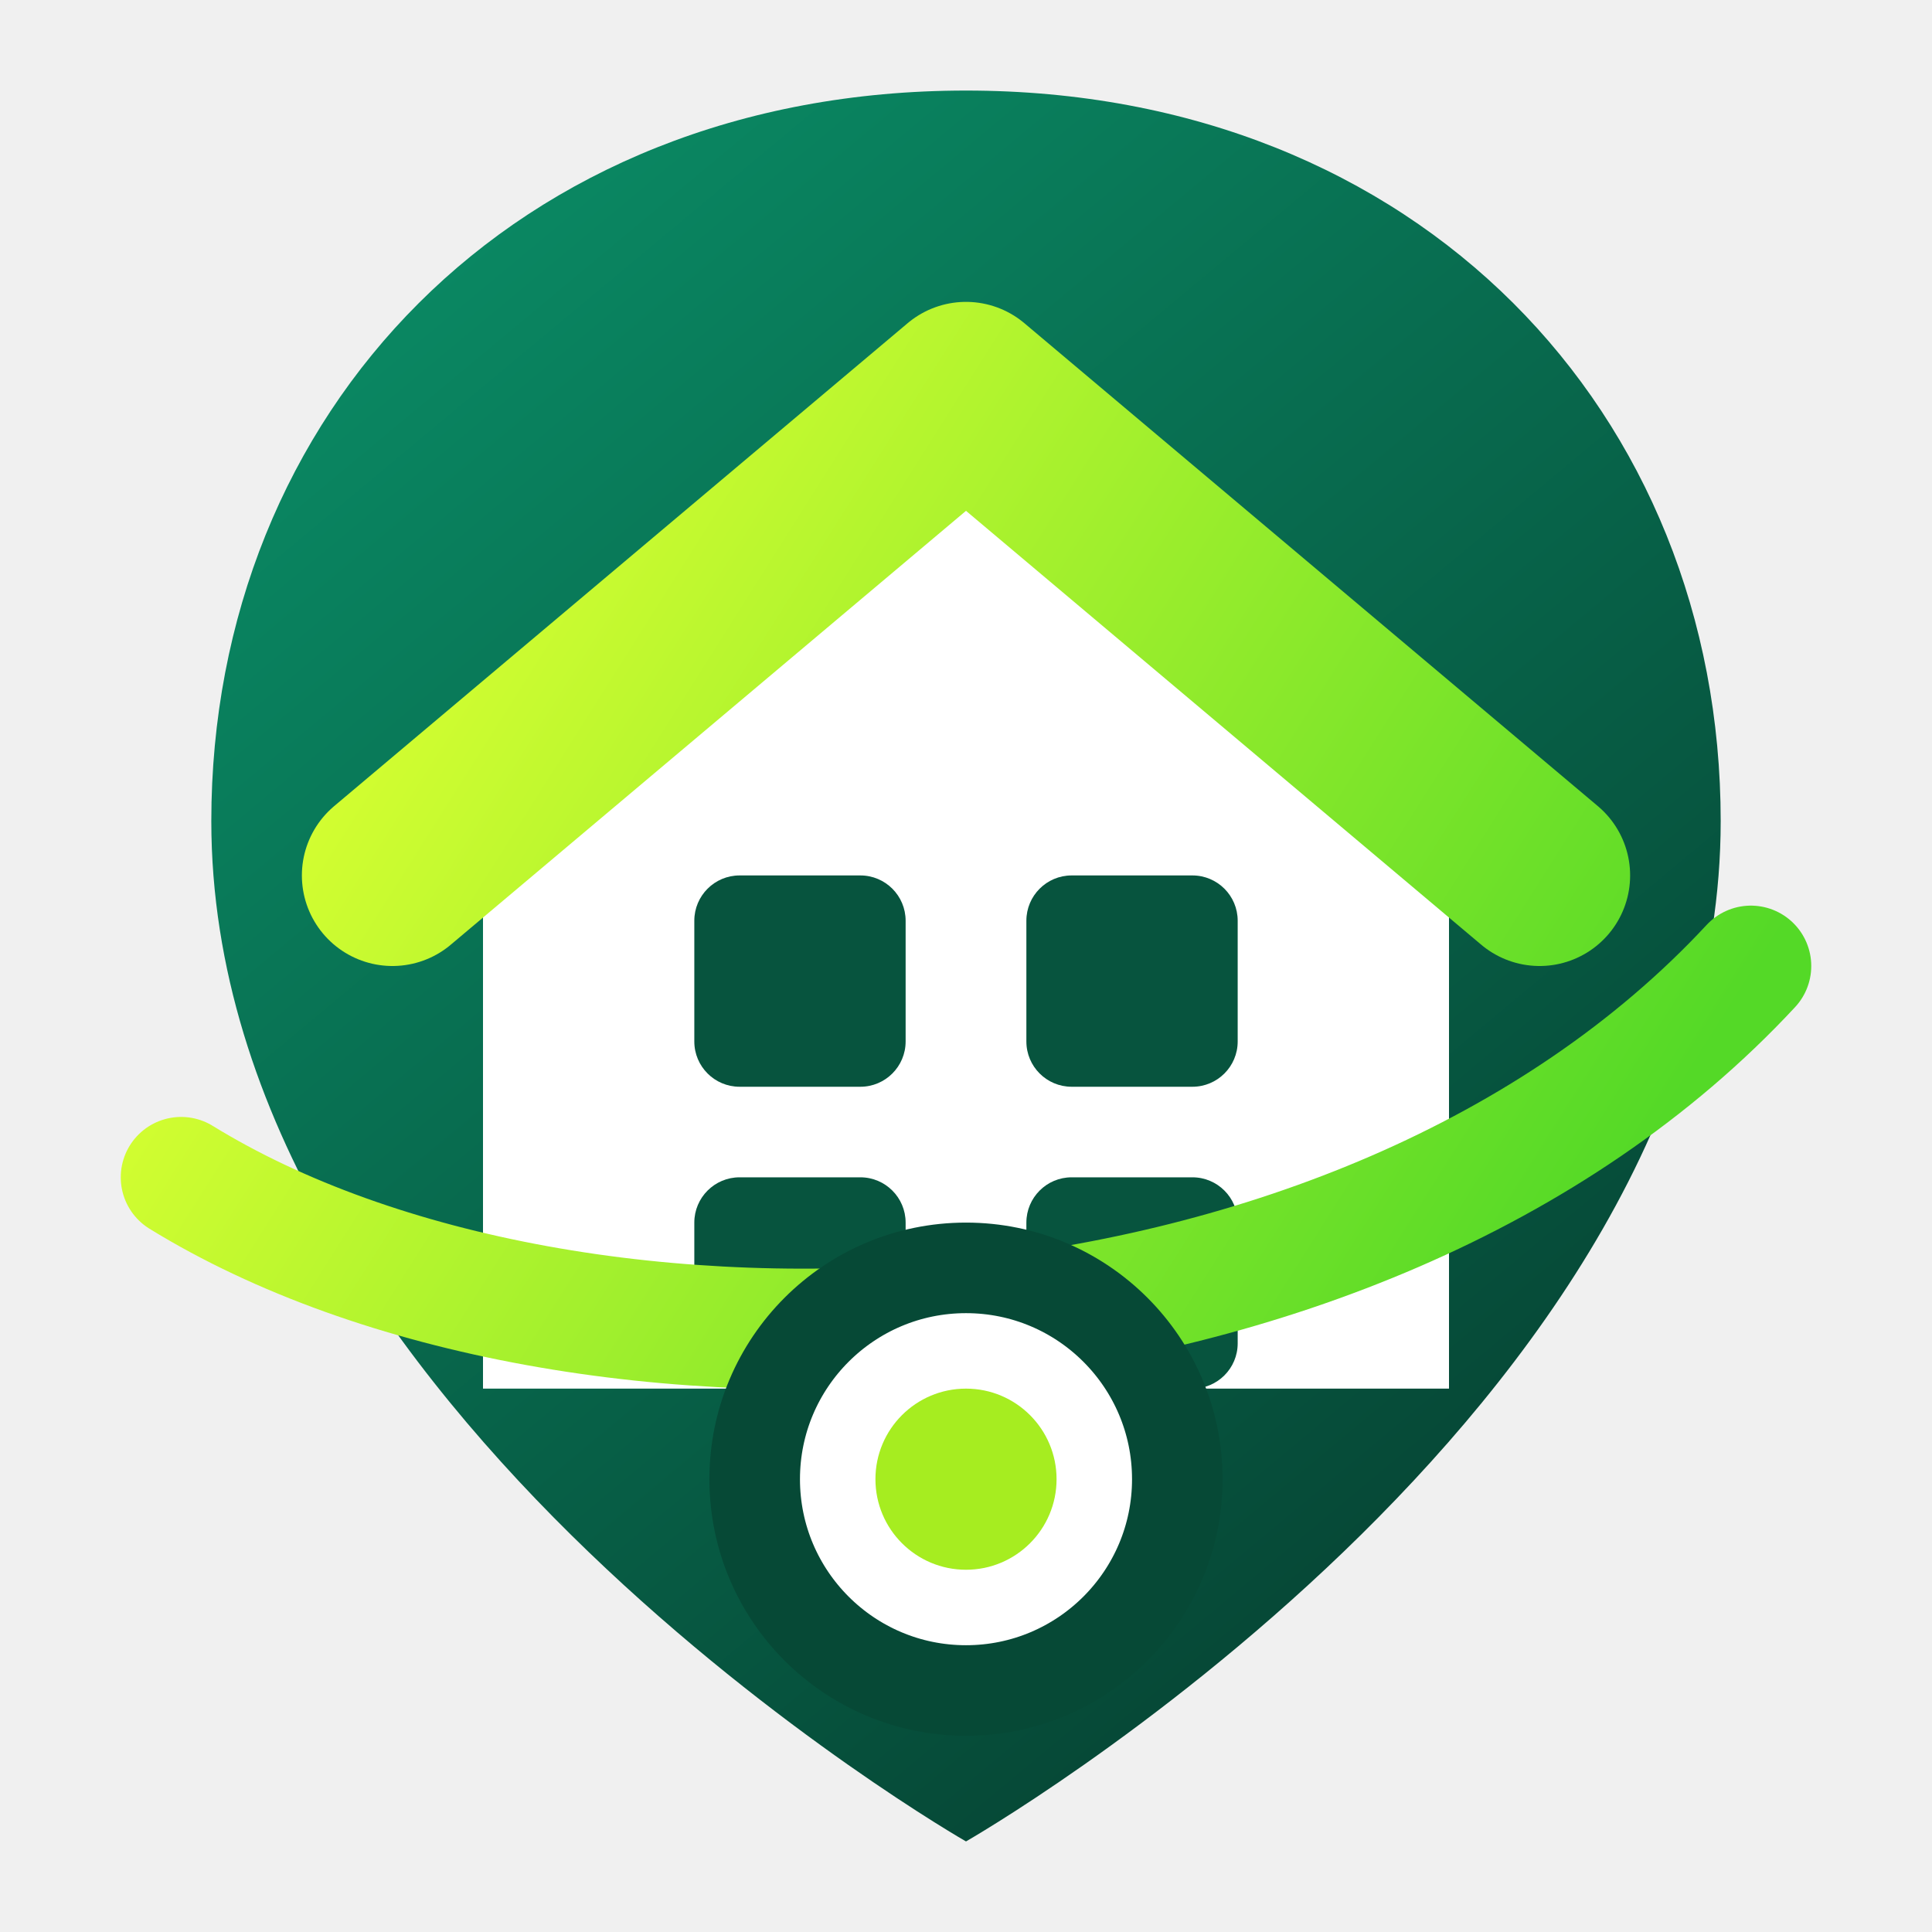
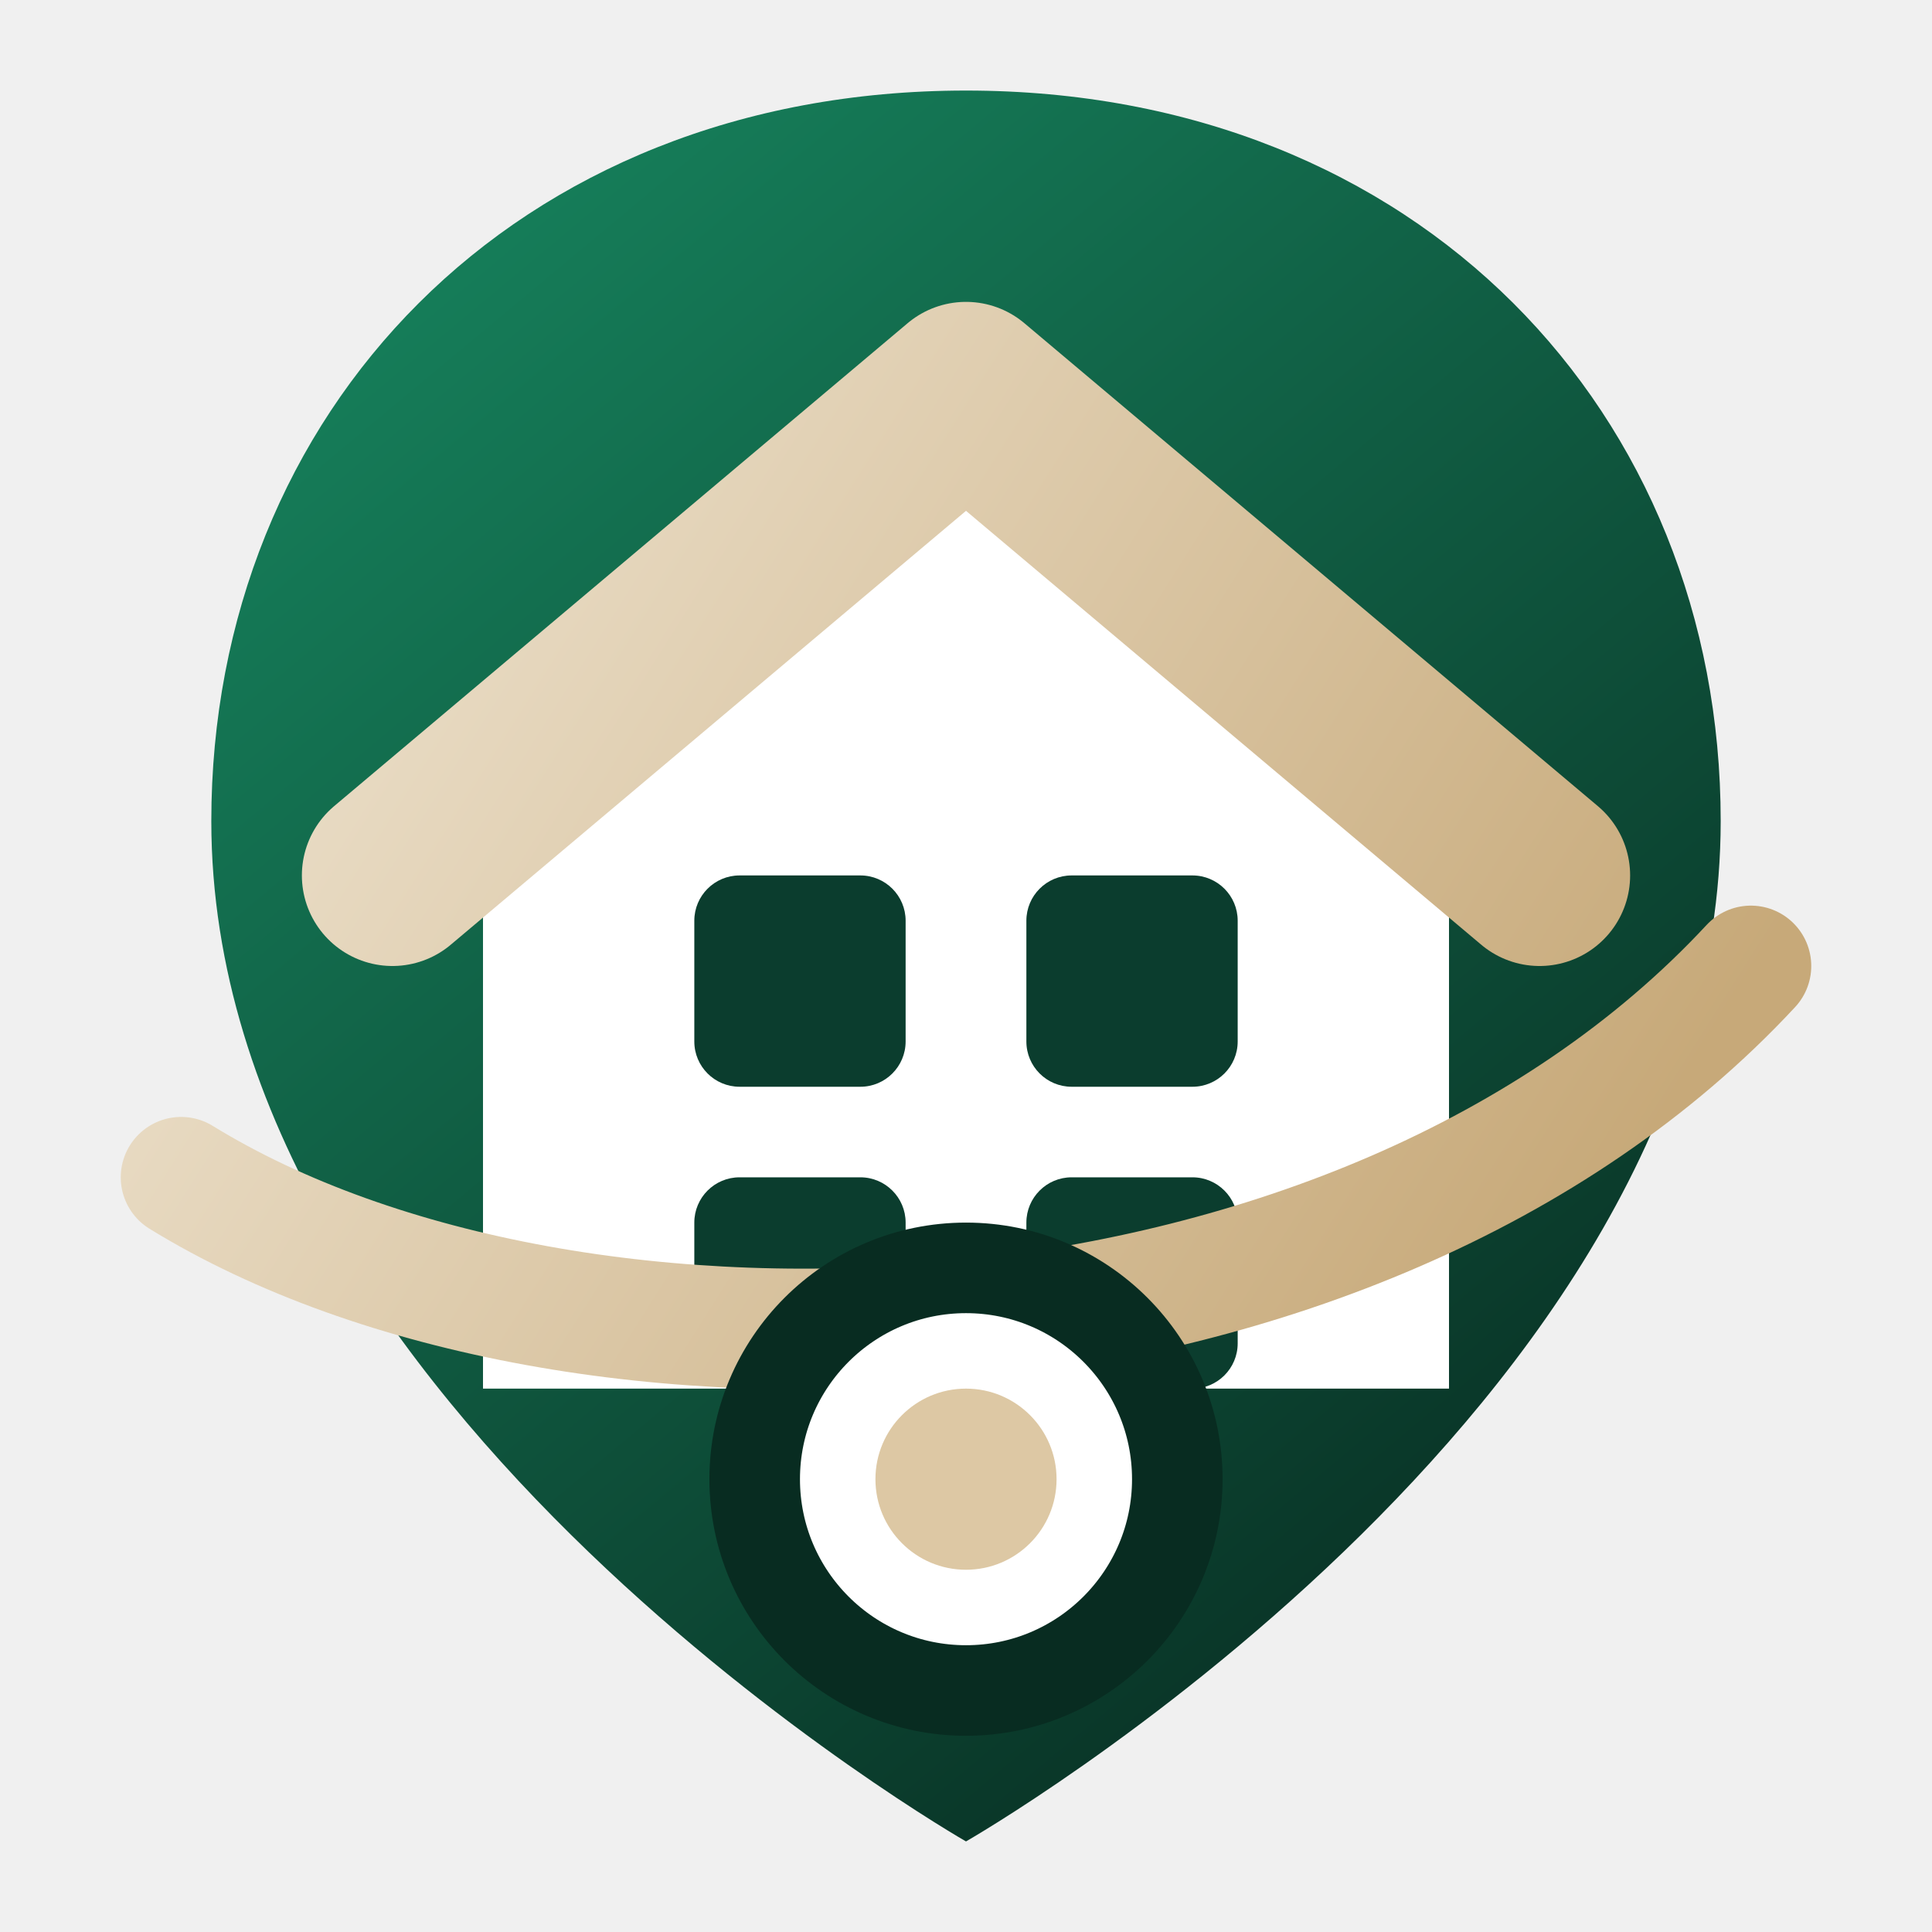
<svg xmlns="http://www.w3.org/2000/svg" viewBox="0 0 64 64">
  <defs>
    <linearGradient id="g" x1="12" y1="8" x2="52" y2="56" gradientUnits="userSpaceOnUse">
-       <stop stop-color="#0A8A64" />
-       <stop offset="1" stop-color="#053F30" />
+       <stop stop-color="#16805B" />
+       <stop offset="1" stop-color="#082C21" />
    </linearGradient>
-     <linearGradient id="l" x1="14" y1="18" x2="52" y2="42" gradientUnits="userSpaceOnUse">
-       <stop stop-color="#D8FF31" />
-       <stop offset="1" stop-color="#54D927" />
+     <linearGradient id="s" x1="14" y1="18" x2="52" y2="42" gradientUnits="userSpaceOnUse">
+       <stop stop-color="#E9DCC5" />
+       <stop offset="1" stop-color="#C7A979" />
    </linearGradient>
  </defs>
  <path d="M32 3C17 3 7 13.7 7 27.2 7 46.7 32 61 32 61s25-14.3 25-33.8C57 13.7 47 3 32 3Z" fill="url(#g)" />
  <path d="M16 29 32 16l16 13v17H16V29Z" fill="#fff" />
-   <path d="M13 29 32 13l19 16" fill="none" stroke="url(#l)" stroke-width="6" stroke-linecap="round" stroke-linejoin="round" />
-   <g fill="#07543E">
+   <path d="M13 29 32 13l19 16" fill="none" stroke="url(#s)" stroke-width="6" stroke-linecap="round" stroke-linejoin="round" />
+   <g fill="#0B3D2E">
    <rect x="23" y="29" width="7" height="7" rx="1.5" />
    <rect x="34" y="29" width="7" height="7" rx="1.5" />
    <rect x="23" y="39" width="7" height="7" rx="1.5" />
    <rect x="34" y="39" width="7" height="7" rx="1.5" />
  </g>
-   <path d="M6 39c13 8 39 7 52-7" fill="none" stroke="url(#l)" stroke-width="4" stroke-linecap="round" />
-   <circle cx="32" cy="49" r="7" fill="#fff" stroke="#064936" stroke-width="3" />
-   <circle cx="32" cy="49" r="3" fill="#A6ED20" />
+   <path d="M6 39c13 8 39 7 52-7" fill="none" stroke="url(#s)" stroke-width="4" stroke-linecap="round" />
+   <circle cx="32" cy="49" r="7" fill="#fff" stroke="#082C21" stroke-width="3" />
+   <circle cx="32" cy="49" r="3" fill="#DDC8A4" />
</svg>
